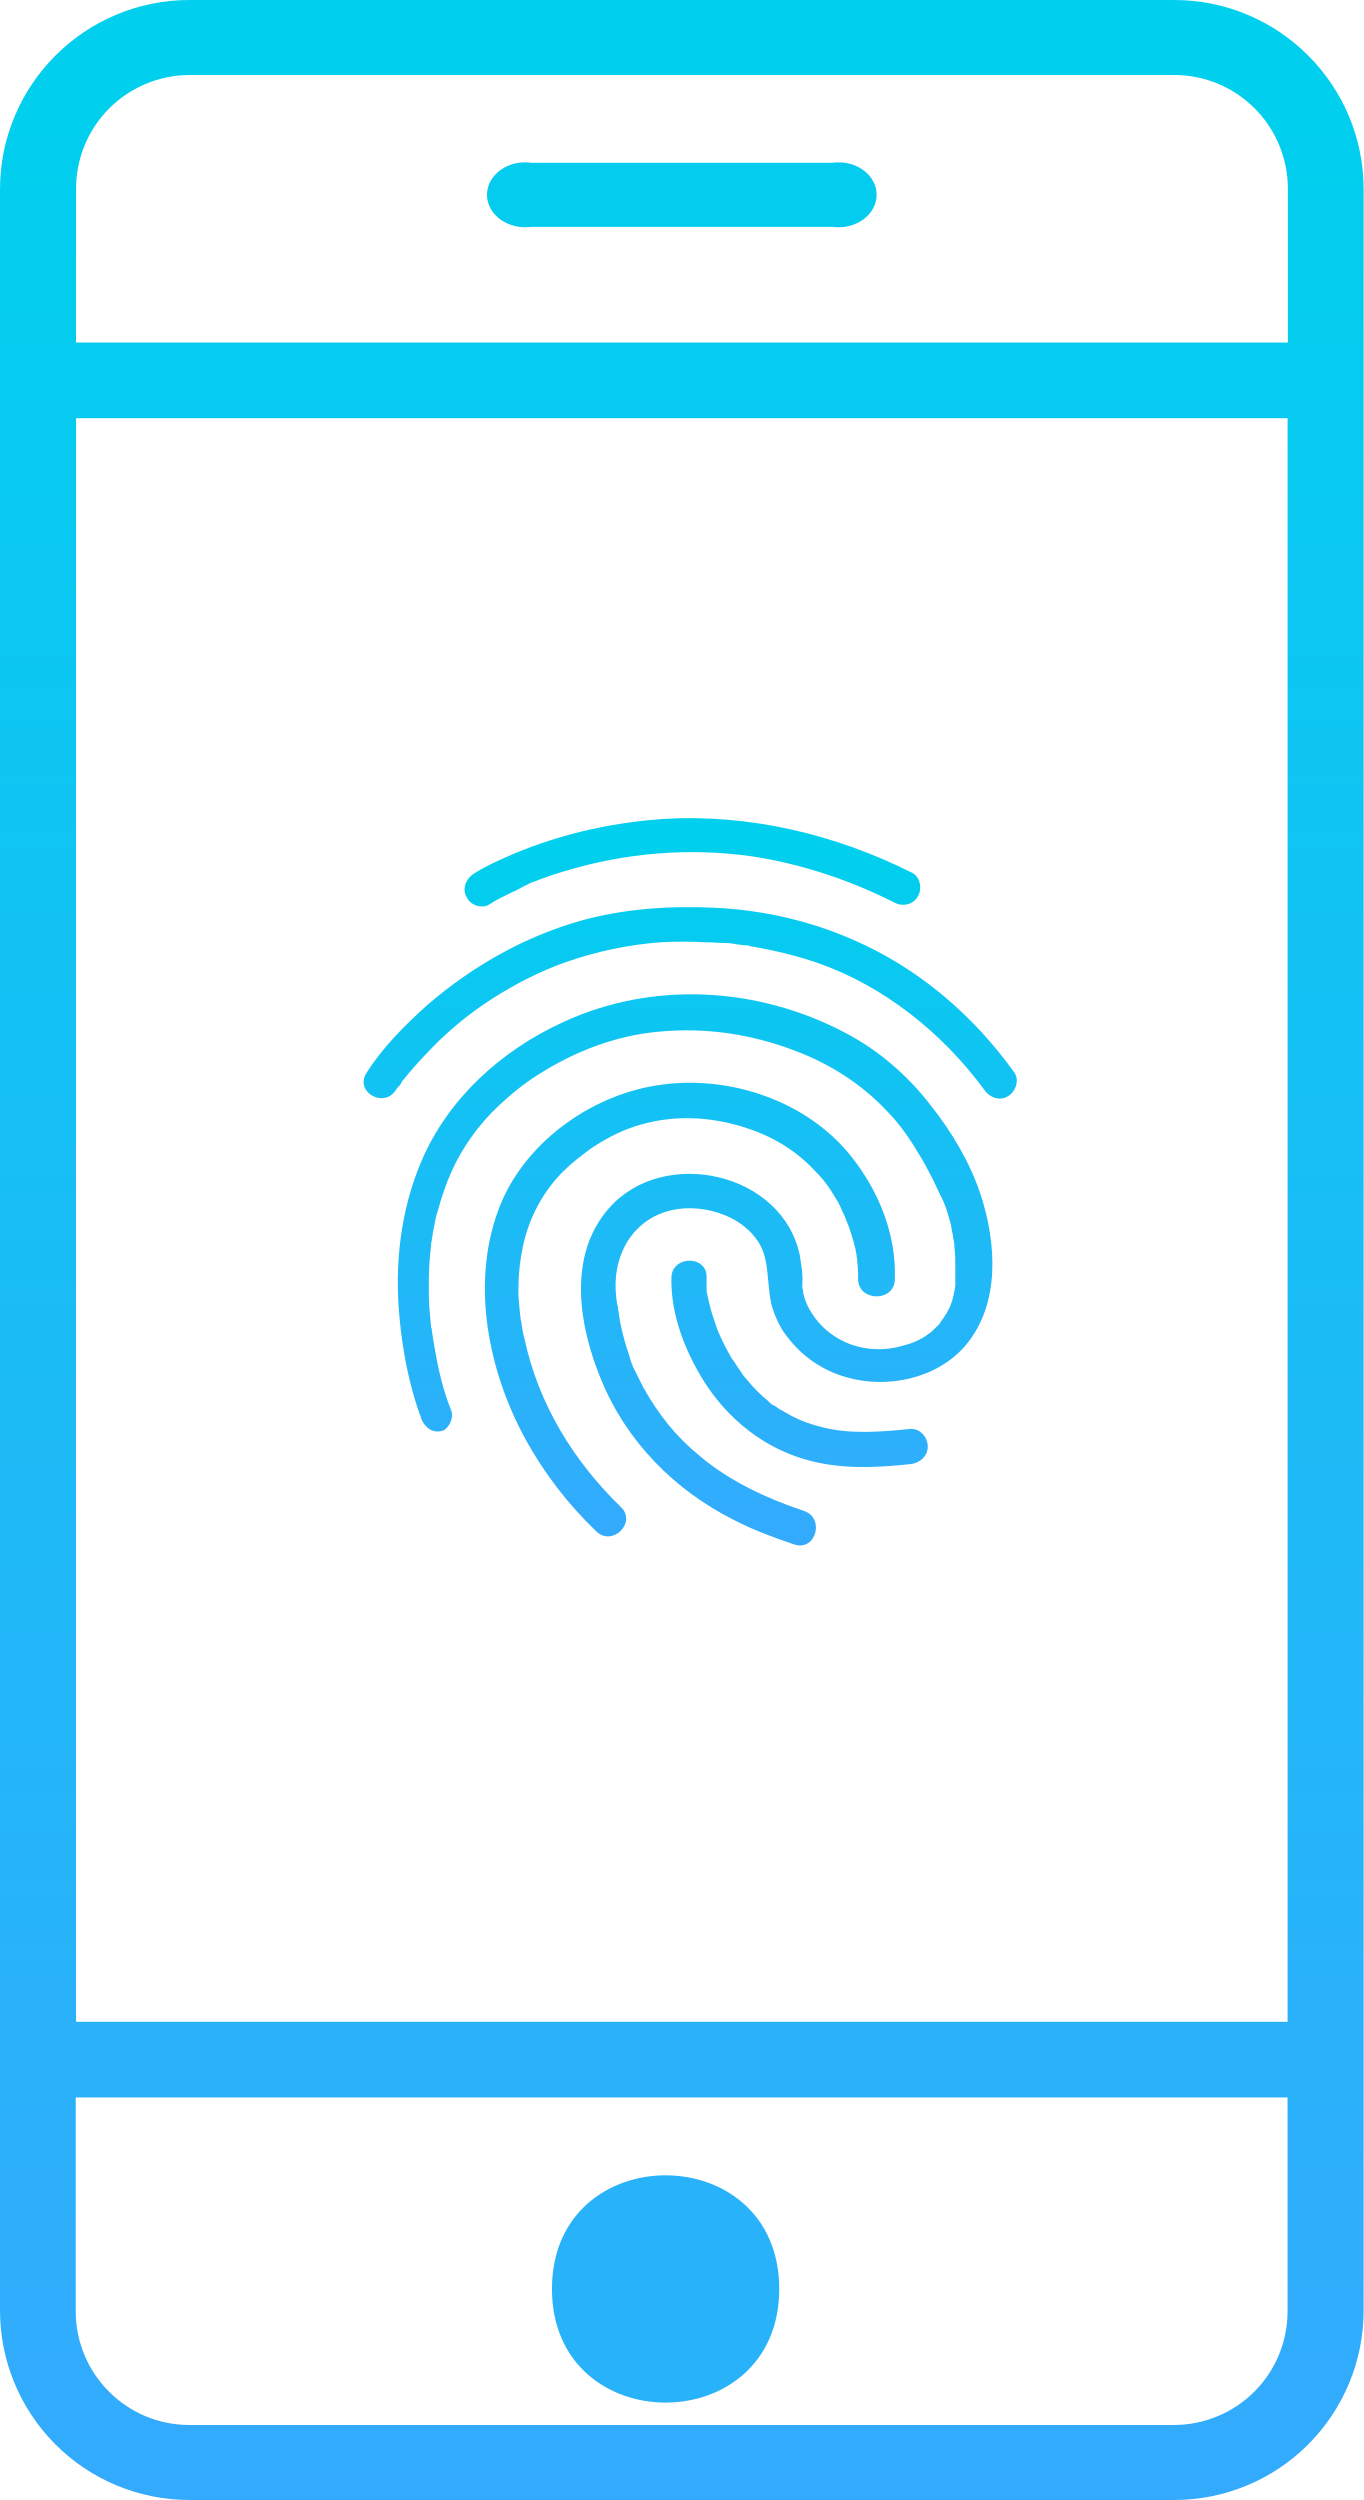
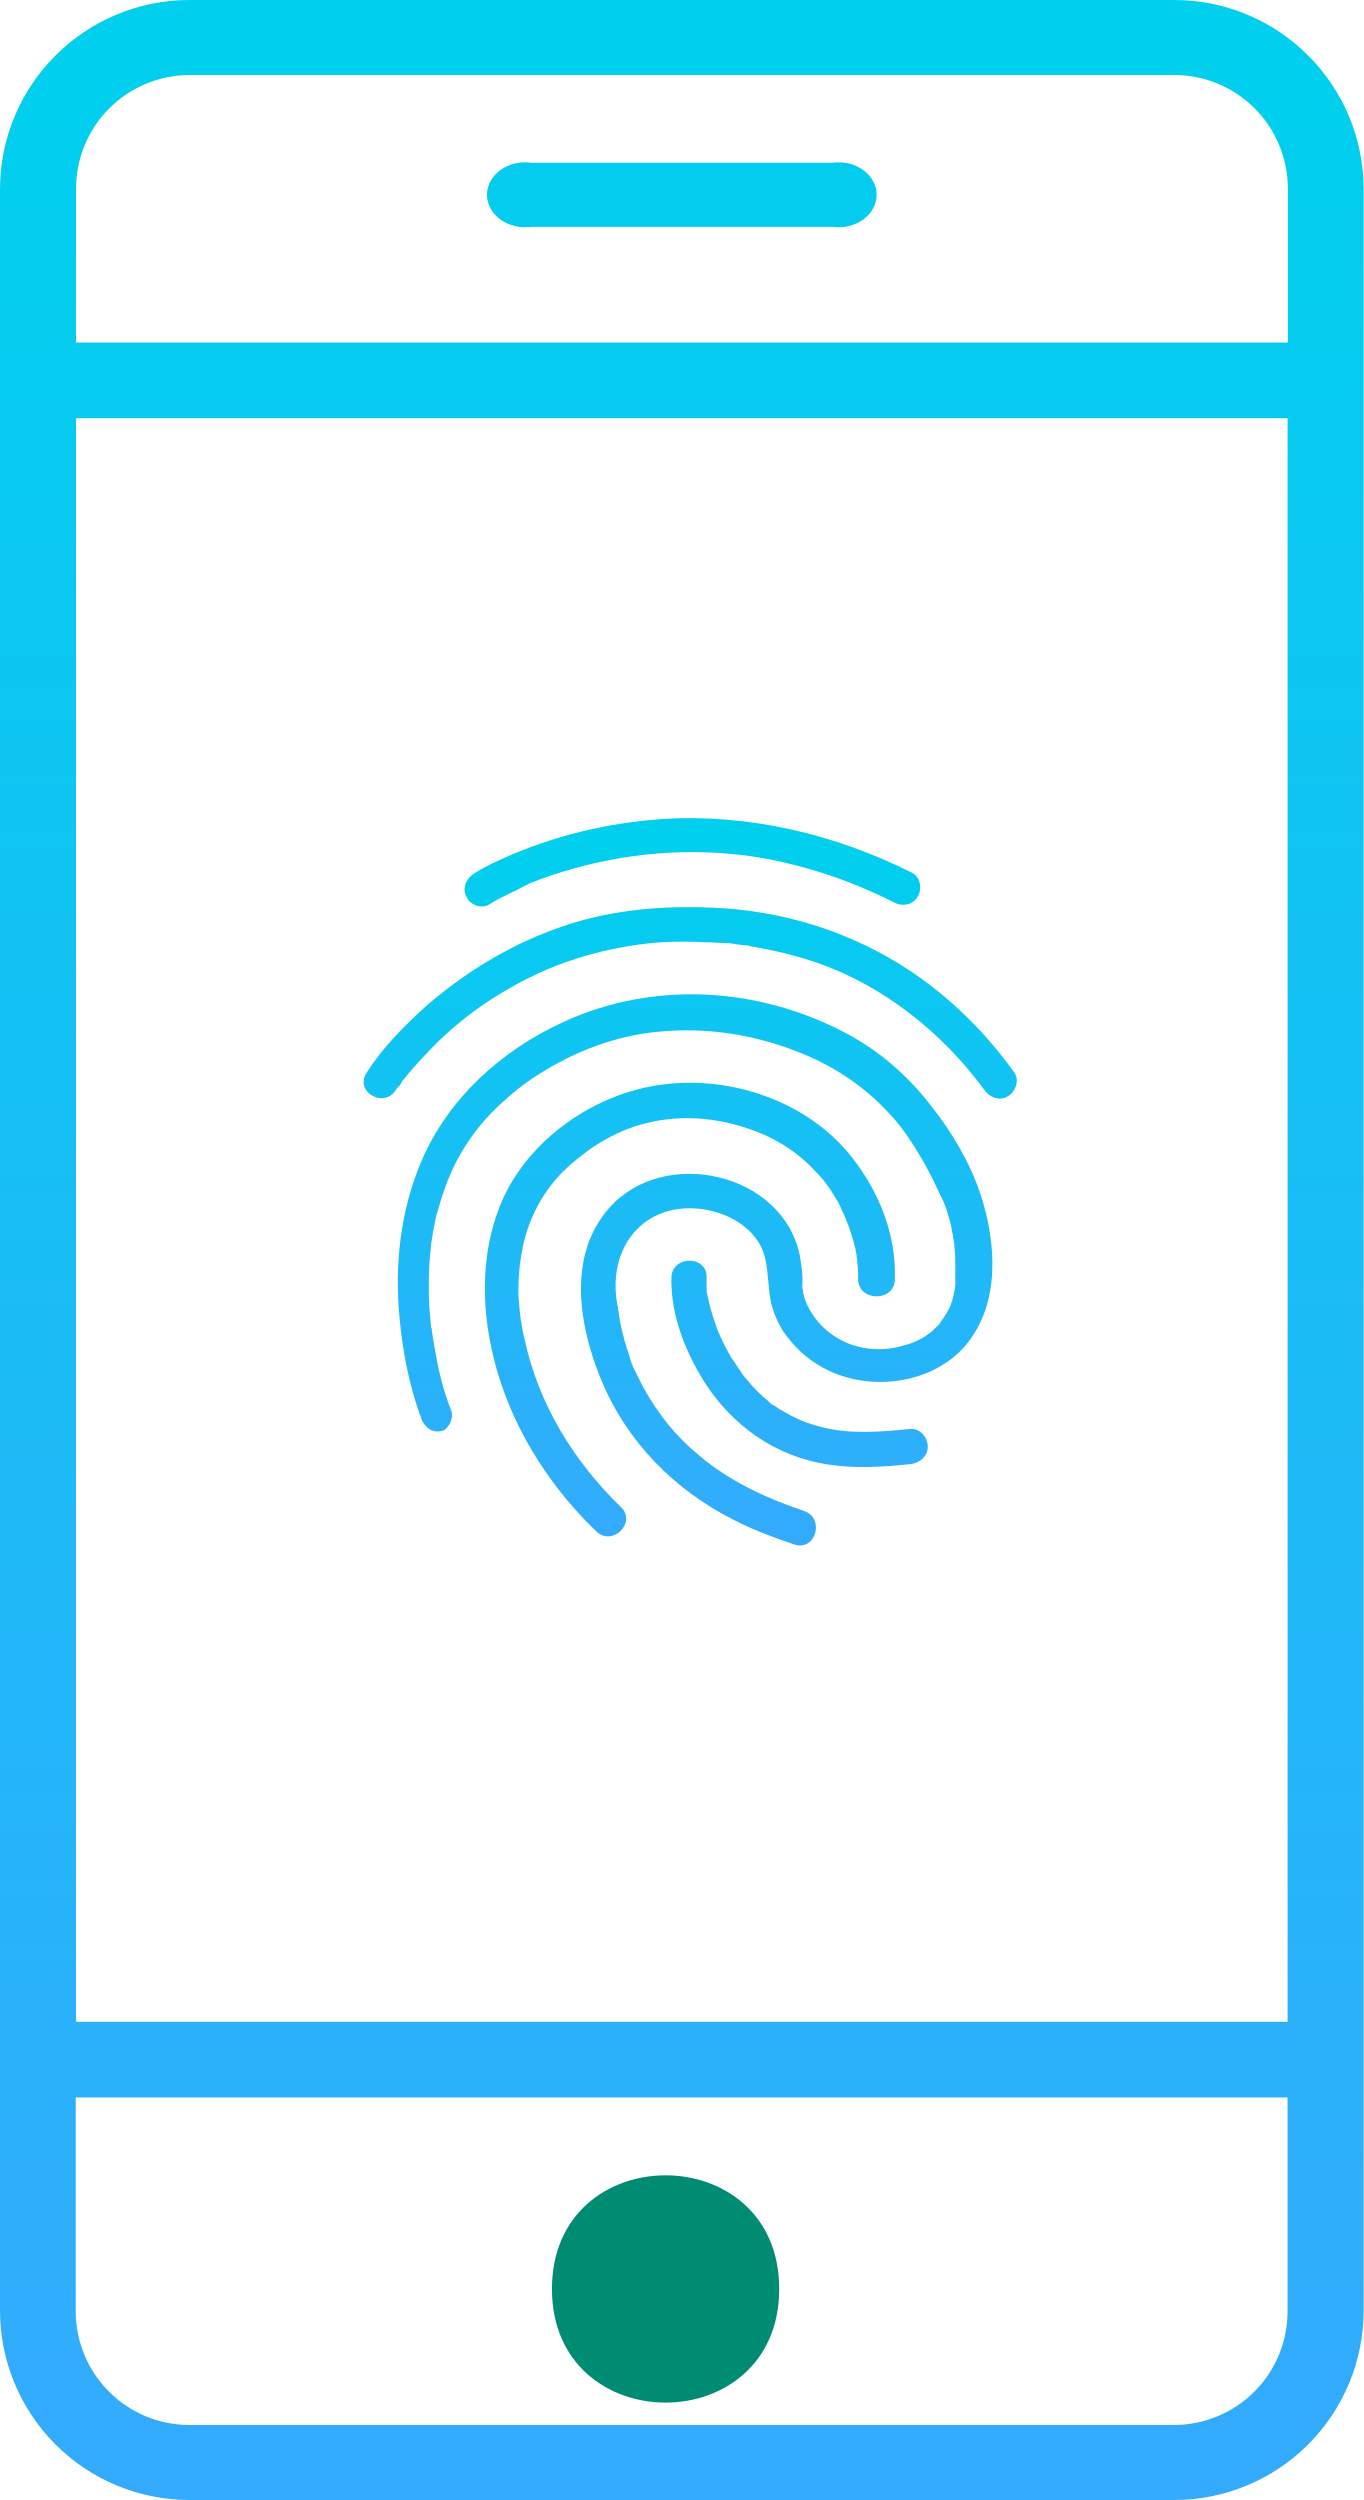
<svg xmlns="http://www.w3.org/2000/svg" width="30" height="55" viewBox="0 0 30 55" version="1.1">
  <defs>
    <linearGradient x1="50%" y1="100%" x2="50%" y2="4.486%" id="linearGradient-1">
      <stop stop-color="#34AAFD" offset="0%" />
      <stop stop-color="#00CFEE" offset="100%" />
    </linearGradient>
  </defs>
  <g id="Browser-extension" stroke="none" stroke-width="1" fill="none" fill-rule="evenodd">
    <g id="12.-Transaction-dApp---Get-confirmation" transform="translate(-721, -572)">
      <g id="Transaction-2" transform="translate(633, 136)">
        <g id="np_mobile_1388528_000000" transform="translate(88, 436)">
          <path d="M25.831,0 L4.169,0 C1.866,0 0,1.867 0,4.168 L0,50.832 C0,51.936 0.44,52.998 1.222,53.78 C2.004,54.562 3.063,55 4.169,55 L25.831,55 C26.937,55 27.996,54.562 28.778,53.78 C29.56,52.998 30,51.936 30,50.832 L30,4.168 C30,1.867 28.134,3.41947666e-15 25.831,3.41947666e-15 L25.831,0 Z M1.673,9.201 L28.327,9.201 L28.327,44.479 L1.673,44.479 L1.673,9.201 Z M4.168,1.65 L25.831,1.65 C27.214,1.65 28.333,2.769 28.333,4.153 L28.333,7.535 L1.672,7.535 L1.673,4.168 C1.668,3.504 1.928,2.864 2.396,2.391 C2.865,1.919 3.502,1.652 4.168,1.65 L4.168,1.65 Z M25.831,53.35 L4.168,53.35 C2.785,53.35 1.666,52.23 1.666,50.847 L1.666,46.144 L28.326,46.144 L28.326,50.832 C28.331,51.496 28.071,52.136 27.603,52.609 C27.134,53.081 26.496,53.348 25.831,53.35 L25.831,53.35 Z" id="Shape" fill="url(#linearGradient-1)" fill-rule="nonzero" />
-           <path d="M17.143,50.356 C17.143,53.691 12.143,53.691 12.143,50.356 C12.143,47.024 17.143,47.024 17.143,50.356" id="Shape" fill="#28B2FA" fill-rule="nonzero" />
+           <path d="M17.143,50.356 C17.143,53.691 12.143,53.691 12.143,50.356 C12.143,47.024 17.143,47.024 17.143,50.356" id="Shape" fill="#008c73" fill-rule="nonzero" />
          <path d="M11.689,4.991 L18.311,4.991 C18.555,5.024 18.803,4.965 18.99,4.829 C19.178,4.694 19.286,4.495 19.286,4.286 C19.286,4.075 19.178,3.877 18.99,3.741 C18.803,3.605 18.555,3.546 18.311,3.581 L11.689,3.581 C11.445,3.546 11.197,3.605 11.01,3.741 C10.822,3.877 10.714,4.075 10.714,4.286 C10.714,4.495 10.822,4.694 11.01,4.829 C11.197,4.965 11.445,5.024 11.689,4.991 Z" id="Shape" fill="#03CCEF" fill-rule="nonzero" />
          <path d="M10.781,19.887 L10.781,19.887 C10.613,20.005 10.36,19.921 10.275,19.753 C10.158,19.567 10.242,19.348 10.41,19.23 C10.612,19.096 10.831,18.995 11.05,18.894 C12.162,18.389 13.357,18.103 14.586,18.018 C16.488,17.901 18.374,18.355 20.058,19.197 C20.244,19.281 20.294,19.551 20.193,19.719 C20.092,19.905 19.856,19.955 19.671,19.854 C18.711,19.366 17.651,19.012 16.573,18.844 C15.176,18.641 13.761,18.76 12.431,19.163 C12.195,19.23 11.96,19.315 11.741,19.399 C11.69,19.416 11.657,19.432 11.623,19.449 C11.623,19.449 11.539,19.5 11.589,19.467 C11.639,19.45 11.505,19.5 11.488,19.517 C11.404,19.568 11.337,19.601 11.253,19.635 C11.084,19.719 10.932,19.786 10.781,19.887 Z M9.922,31.016 L9.922,31.016 C10.006,31.218 9.838,31.454 9.735,31.475 C9.516,31.542 9.348,31.407 9.263,31.205 C9.263,31.171 9.247,31.137 9.23,31.104 C8.994,30.43 8.859,29.723 8.792,29.016 C8.674,27.838 8.809,26.642 9.263,25.565 C9.853,24.167 11.031,23.107 12.395,22.484 C14.365,21.574 16.672,21.709 18.591,22.719 C19.332,23.107 19.972,23.662 20.477,24.319 C20.931,24.892 21.336,25.565 21.571,26.272 C21.925,27.349 22.009,28.68 21.251,29.589 C20.629,30.329 19.517,30.565 18.608,30.296 C18.086,30.144 17.648,29.841 17.328,29.42 C17.244,29.319 17.16,29.184 17.109,29.066 C17.059,28.965 17.008,28.83 16.975,28.713 C16.958,28.662 16.958,28.595 16.941,28.544 C16.941,28.494 16.924,28.46 16.924,28.409 C16.924,28.426 16.941,28.494 16.924,28.392 C16.874,28.005 16.89,27.651 16.689,27.331 C16.52,27.062 16.251,26.86 15.965,26.742 C15.191,26.423 14.265,26.557 13.793,27.331 C13.575,27.702 13.507,28.123 13.558,28.544 C13.558,28.594 13.575,28.644 13.575,28.695 C13.592,28.711 13.592,28.728 13.592,28.762 C13.609,28.862 13.625,28.964 13.642,29.081 C13.693,29.334 13.76,29.587 13.844,29.822 C13.861,29.889 13.878,29.957 13.911,30.024 C13.911,30.041 13.928,30.075 13.945,30.108 C13.979,30.175 13.928,30.075 13.962,30.142 C14.029,30.276 14.097,30.411 14.164,30.545 C14.501,31.135 14.871,31.606 15.41,32.044 C16.049,32.583 16.874,32.97 17.682,33.239 C18.154,33.39 17.952,34.131 17.48,33.98 C17.026,33.828 16.572,33.66 16.151,33.441 C14.838,32.785 13.777,31.708 13.222,30.344 C12.734,29.165 12.481,27.633 13.39,26.589 C14.586,25.209 17.229,25.781 17.599,27.633 C17.616,27.784 17.65,27.919 17.65,28.054 C17.667,28.138 17.633,28.255 17.667,28.34 C17.6,28.188 17.65,28.323 17.667,28.39 C17.667,28.441 17.683,28.508 17.7,28.559 C17.734,28.659 17.751,28.693 17.784,28.761 C17.953,29.081 18.189,29.316 18.508,29.485 C18.929,29.704 19.434,29.737 19.872,29.602 C20.074,29.552 20.276,29.468 20.445,29.333 C20.478,29.316 20.529,29.266 20.579,29.215 L20.664,29.131 L20.697,29.08 C20.899,28.811 20.966,28.626 21.017,28.289 L21.017,27.885 C21.017,27.734 21.017,27.599 21,27.464 C21,27.448 20.983,27.296 21,27.397 C21,27.363 20.983,27.329 20.983,27.296 C20.966,27.228 20.966,27.161 20.949,27.11 C20.933,27.009 20.916,26.909 20.882,26.807 C20.848,26.689 20.815,26.571 20.764,26.453 C20.714,26.335 20.647,26.217 20.596,26.1 C20.495,25.881 20.377,25.662 20.259,25.46 C20.04,25.089 19.805,24.736 19.502,24.432 C18.947,23.843 18.256,23.405 17.498,23.119 C16.539,22.749 15.512,22.597 14.485,22.698 C13.543,22.782 12.633,23.136 11.842,23.641 C11.522,23.843 11.253,24.062 10.983,24.315 C10.747,24.534 10.545,24.77 10.377,25.005 C10.006,25.527 9.804,26.015 9.636,26.622 C9.585,26.757 9.568,26.909 9.535,27.06 C9.518,27.127 9.518,27.195 9.501,27.262 C9.501,27.278 9.484,27.379 9.501,27.295 C9.484,27.329 9.484,27.363 9.484,27.397 C9.451,27.666 9.434,27.952 9.434,28.221 C9.434,28.491 9.434,28.743 9.467,28.996 C9.467,29.063 9.484,29.131 9.484,29.198 C9.501,29.231 9.501,29.249 9.501,29.282 C9.518,29.383 9.535,29.5 9.552,29.602 C9.636,30.09 9.737,30.561 9.922,31.016 Z M8.71,23.979 L8.71,23.979 C8.441,24.4 7.784,24.012 8.071,23.592 C8.424,23.036 8.913,22.548 9.401,22.11 C10.377,21.269 11.522,20.612 12.768,20.258 C13.728,19.989 14.755,19.922 15.748,19.972 C16.792,20.023 17.819,20.258 18.778,20.679 C20.209,21.302 21.405,22.329 22.314,23.592 C22.432,23.761 22.348,24.013 22.179,24.114 C21.994,24.232 21.775,24.148 21.657,23.98 C20.731,22.717 19.435,21.689 17.987,21.184 C17.499,21.016 16.993,20.898 16.488,20.814 C16.471,20.797 16.438,20.797 16.404,20.797 C16.303,20.78 16.488,20.814 16.387,20.797 C16.337,20.797 16.286,20.78 16.236,20.78 C16.152,20.763 16.05,20.746 15.966,20.746 C15.814,20.746 15.646,20.729 15.495,20.729 C15.191,20.712 14.871,20.712 14.552,20.729 C13.827,20.78 13.12,20.932 12.447,21.167 C11.874,21.369 11.319,21.655 10.797,21.992 C10.36,22.278 10.023,22.548 9.636,22.918 C9.383,23.171 9.13,23.44 8.911,23.709 C8.895,23.743 8.861,23.76 8.844,23.793 C8.828,23.828 8.811,23.861 8.777,23.895 C8.744,23.928 8.727,23.945 8.71,23.979 Z M14.771,28.104 L14.771,28.104 C14.788,27.615 15.546,27.615 15.545,28.086 L15.545,28.389 C15.545,28.406 15.562,28.524 15.545,28.44 C15.545,28.356 15.562,28.473 15.562,28.49 C15.595,28.642 15.629,28.794 15.679,28.945 C15.713,29.029 15.73,29.113 15.764,29.197 C15.781,29.248 15.797,29.281 15.814,29.332 C15.831,29.349 15.848,29.399 15.814,29.315 C15.814,29.332 15.831,29.349 15.831,29.366 C15.916,29.551 16,29.719 16.101,29.888 C16.169,29.972 16.219,30.073 16.286,30.158 C16.286,30.175 16.388,30.292 16.337,30.242 C16.371,30.275 16.405,30.326 16.438,30.359 C16.573,30.528 16.742,30.696 16.91,30.831 C16.91,30.847 16.926,30.847 16.944,30.864 C16.96,30.882 16.977,30.898 17.011,30.915 C17.061,30.932 17.095,30.966 17.145,30.999 C17.247,31.05 17.347,31.117 17.449,31.168 C17.65,31.268 17.835,31.336 18.105,31.403 C18.711,31.554 19.368,31.504 20.024,31.437 C20.243,31.42 20.411,31.622 20.411,31.824 C20.411,32.043 20.226,32.194 20.024,32.211 C19.216,32.296 18.442,32.329 17.667,32.094 C16.674,31.791 15.866,31.084 15.36,30.175 C15.007,29.552 14.754,28.828 14.771,28.104 Z M19.687,28.137 L19.687,28.137 C19.687,28.642 18.913,28.642 18.88,28.171 C18.88,28.054 18.88,27.919 18.862,27.784 C18.862,27.751 18.845,27.616 18.862,27.751 C18.862,27.7 18.845,27.666 18.845,27.616 C18.812,27.397 18.744,27.195 18.677,26.993 C18.661,26.942 18.627,26.875 18.61,26.825 C18.576,26.74 18.626,26.875 18.593,26.791 C18.593,26.758 18.576,26.74 18.559,26.707 C18.509,26.589 18.458,26.471 18.391,26.37 C18.223,26.084 18.105,25.933 17.886,25.714 C17.482,25.293 16.977,24.99 16.388,24.805 C15.597,24.552 14.755,24.518 13.946,24.788 C13.593,24.906 13.29,25.074 12.987,25.276 C12.768,25.444 12.6,25.562 12.381,25.781 C11.943,26.218 11.64,26.791 11.505,27.414 C11.437,27.734 11.404,28.054 11.404,28.39 C11.404,28.542 11.42,28.711 11.437,28.862 C11.437,28.913 11.455,28.98 11.455,29.03 C11.472,29.132 11.437,28.946 11.455,29.047 C11.472,29.064 11.472,29.097 11.472,29.115 C11.488,29.216 11.505,29.334 11.539,29.451 C11.842,30.882 12.617,32.145 13.66,33.155 C14.014,33.492 13.476,34.031 13.122,33.694 C11.876,32.498 10.984,30.932 10.731,29.215 C10.596,28.273 10.664,27.296 11.051,26.404 C11.656,25.04 13.105,24.047 14.569,23.861 C16.085,23.658 17.768,24.231 18.728,25.443 C19.333,26.201 19.721,27.161 19.687,28.137 Z" id="Combined-Shape" fill="url(#linearGradient-1)" />
        </g>
      </g>
    </g>
  </g>
</svg>
